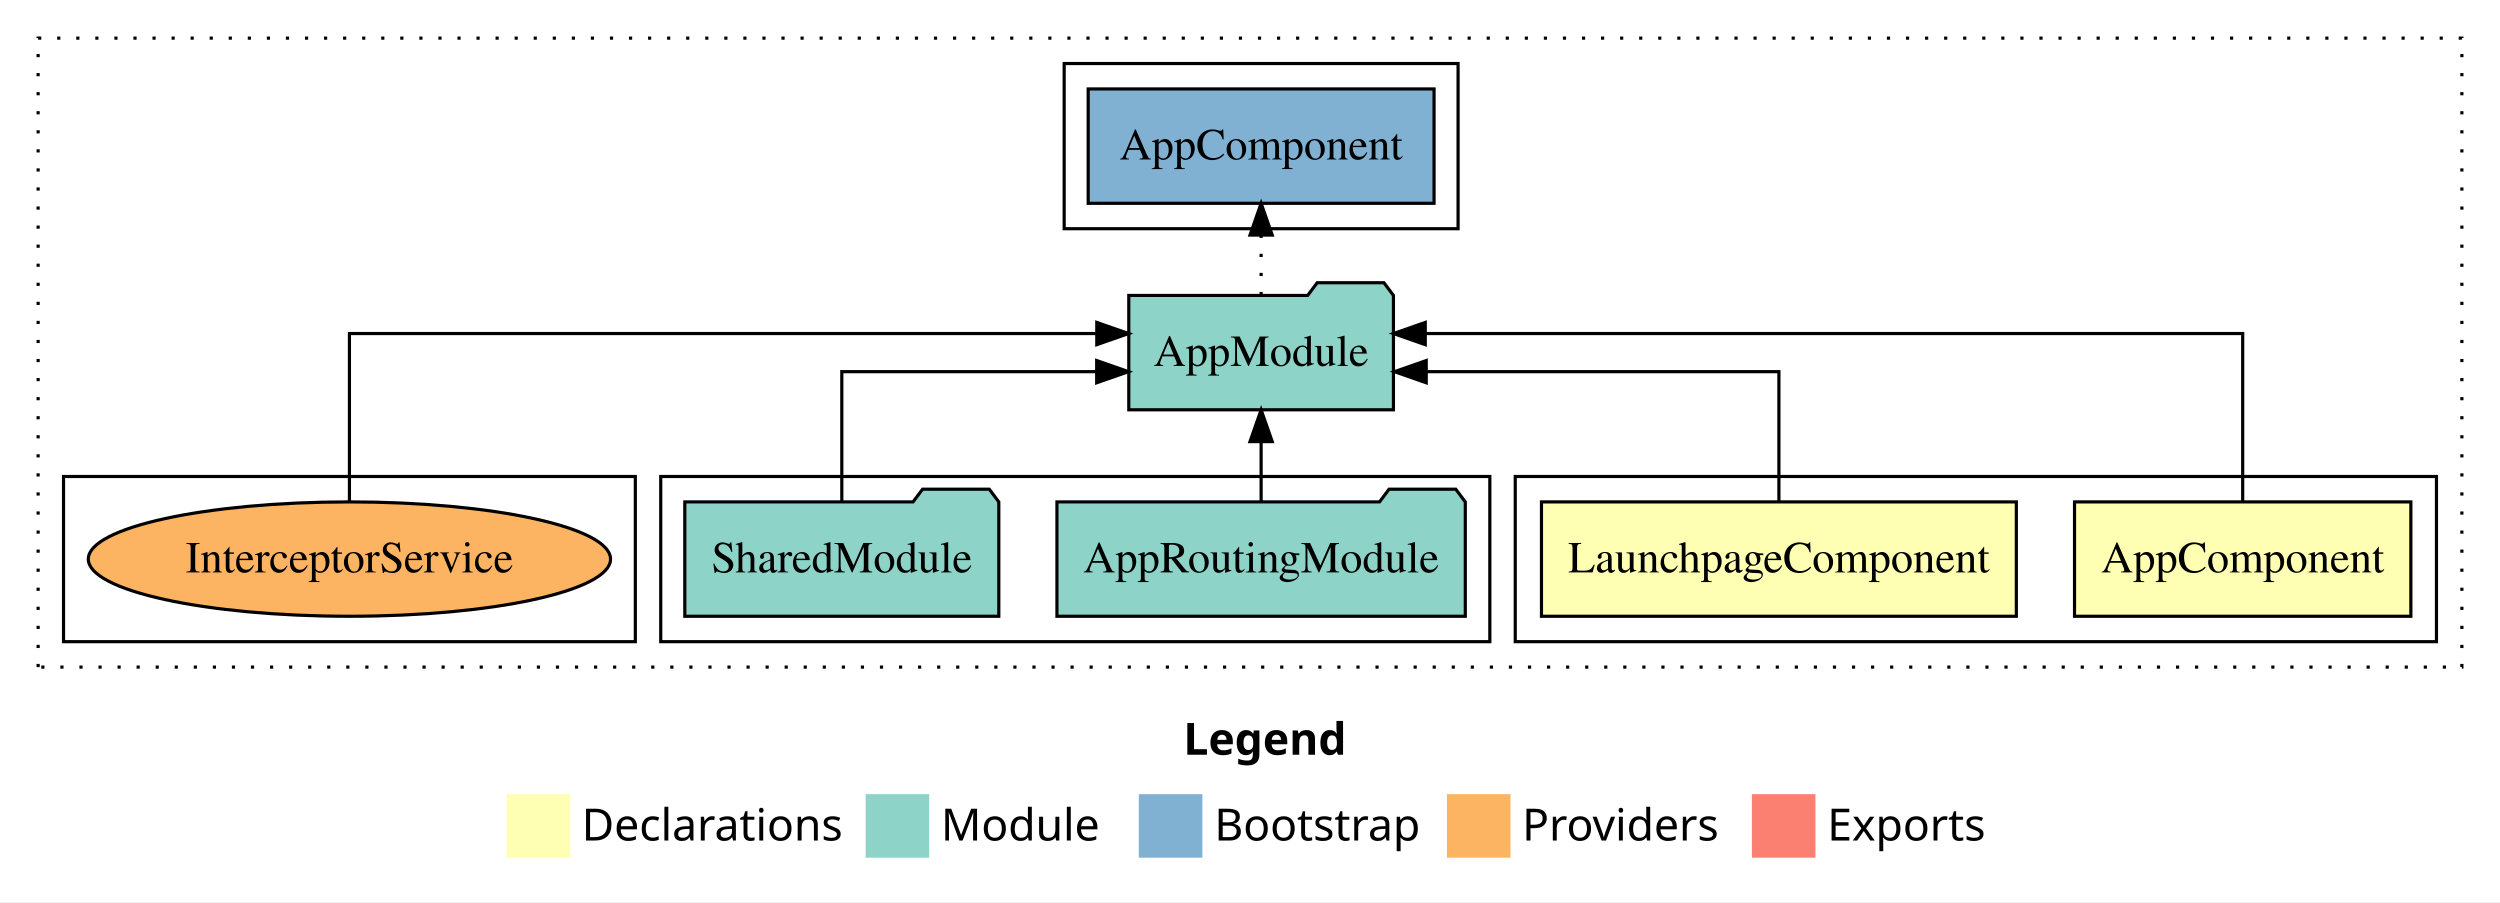
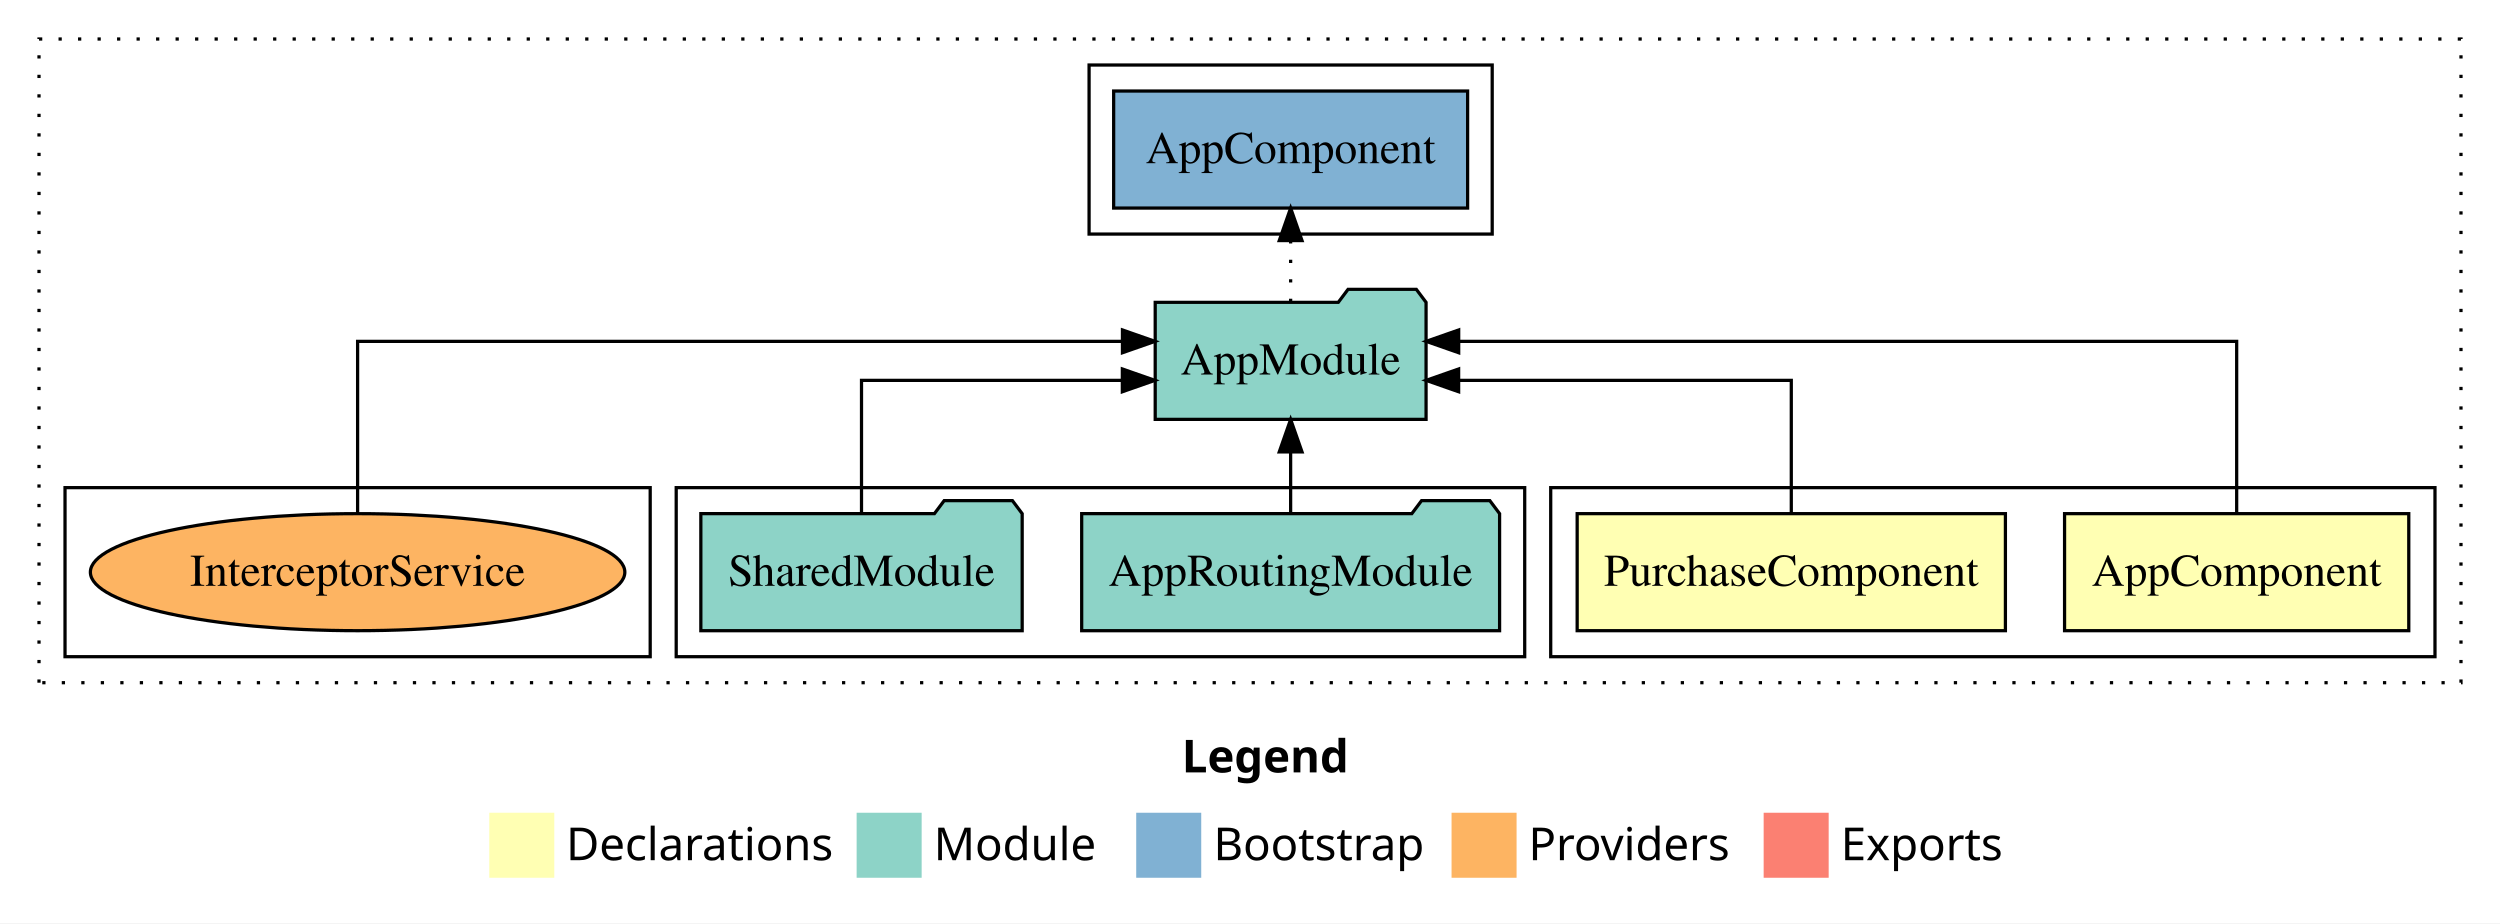
- <svg xmlns="http://www.w3.org/2000/svg" width="787pt" height="284pt" viewBox="0.00 0.00 787.00 284.00">
+ <svg xmlns="http://www.w3.org/2000/svg" width="769pt" height="284pt" viewBox="0.00 0.00 769.00 284.00">
  <g id="graph0" class="graph" transform="scale(1 1) rotate(0) translate(4 280)">
-     <polygon fill="#ffffff" stroke="transparent" points="-4,4 -4,-280 783,-280 783,4 -4,4" />
-     <text text-anchor="start" x="368.509" y="-42.4" font-family="sans-serif" font-weight="bold" font-size="14.00" fill="#000000">Legend</text>
-     <polygon fill="#ffffb3" stroke="transparent" points="155.5,-10 155.5,-30 175.5,-30 175.5,-10 155.5,-10" />
-     <text text-anchor="start" x="179.129" y="-15.4" font-family="sans-serif" font-size="14.00" fill="#000000">  Declarations</text>
-     <polygon fill="#8dd3c7" stroke="transparent" points="268.5,-10 268.5,-30 288.5,-30 288.5,-10 268.5,-10" />
-     <text text-anchor="start" x="292.225" y="-15.4" font-family="sans-serif" font-size="14.00" fill="#000000">  Module</text>
-     <polygon fill="#80b1d3" stroke="transparent" points="354.5,-10 354.5,-30 374.5,-30 374.5,-10 354.5,-10" />
-     <text text-anchor="start" x="378.281" y="-15.4" font-family="sans-serif" font-size="14.00" fill="#000000">  Bootstrap</text>
-     <polygon fill="#fdb462" stroke="transparent" points="451.5,-10 451.5,-30 471.5,-30 471.5,-10 451.5,-10" />
-     <text text-anchor="start" x="475.173" y="-15.4" font-family="sans-serif" font-size="14.00" fill="#000000">  Providers</text>
-     <polygon fill="#fb8072" stroke="transparent" points="547.5,-10 547.5,-30 567.5,-30 567.5,-10 547.5,-10" />
-     <text text-anchor="start" x="571.226" y="-15.4" font-family="sans-serif" font-size="14.00" fill="#000000">  Exports</text>
+     <polygon fill="#ffffff" stroke="transparent" points="-4,4 -4,-280 765,-280 765,4 -4,4" />
+     <text text-anchor="start" x="359.509" y="-42.4" font-family="sans-serif" font-weight="bold" font-size="14.00" fill="#000000">Legend</text>
+     <polygon fill="#ffffb3" stroke="transparent" points="146.5,-10 146.5,-30 166.5,-30 166.5,-10 146.5,-10" />
+     <text text-anchor="start" x="170.129" y="-15.4" font-family="sans-serif" font-size="14.00" fill="#000000">  Declarations</text>
+     <polygon fill="#8dd3c7" stroke="transparent" points="259.5,-10 259.5,-30 279.5,-30 279.5,-10 259.5,-10" />
+     <text text-anchor="start" x="283.225" y="-15.4" font-family="sans-serif" font-size="14.00" fill="#000000">  Module</text>
+     <polygon fill="#80b1d3" stroke="transparent" points="345.5,-10 345.5,-30 365.5,-30 365.5,-10 345.5,-10" />
+     <text text-anchor="start" x="369.281" y="-15.4" font-family="sans-serif" font-size="14.00" fill="#000000">  Bootstrap</text>
+     <polygon fill="#fdb462" stroke="transparent" points="442.5,-10 442.5,-30 462.5,-30 462.5,-10 442.5,-10" />
+     <text text-anchor="start" x="466.173" y="-15.4" font-family="sans-serif" font-size="14.00" fill="#000000">  Providers</text>
+     <polygon fill="#fb8072" stroke="transparent" points="538.5,-10 538.5,-30 558.5,-30 558.5,-10 538.5,-10" />
+     <text text-anchor="start" x="562.226" y="-15.4" font-family="sans-serif" font-size="14.00" fill="#000000">  Exports</text>
    <g id="clust1" class="cluster">
-       <polygon fill="none" stroke="#000000" stroke-dasharray="1,5" points="8,-70 8,-268 771,-268 771,-70 8,-70" />
+       <polygon fill="none" stroke="#000000" stroke-dasharray="1,5" points="8,-70 8,-268 753,-268 753,-70 8,-70" />
    </g>
    <g id="clust2" class="cluster">
-       <polygon fill="none" stroke="#000000" points="473,-78 473,-130 763,-130 763,-78 473,-78" />
+       <polygon fill="none" stroke="#000000" points="473,-78 473,-130 745,-130 745,-78 473,-78" />
    </g>
    <g id="clust5" class="cluster">
      <polygon fill="none" stroke="#000000" points="204,-78 204,-130 465,-130 465,-78 204,-78" />
    </g>
    <g id="clust7" class="cluster">
      <polygon fill="none" stroke="#000000" points="331,-208 331,-260 455,-260 455,-208 331,-208" />
    </g>
    <g id="clust8" class="cluster">
      <polygon fill="none" stroke="#000000" points="16,-78 16,-130 196,-130 196,-78 16,-78" />
    </g>
    <g id="node1" class="node">
-       <polygon fill="#ffffb3" stroke="#000000" points="754.94,-122 649.06,-122 649.06,-86 754.94,-86 754.94,-122" />
-       <text text-anchor="middle" x="702" y="-99.8" font-family="Times,serif" font-size="14.00" fill="#000000">AppComponent</text>
+       <polygon fill="#ffffb3" stroke="#000000" points="736.94,-122 631.06,-122 631.06,-86 736.94,-86 736.94,-122" />
+       <text text-anchor="middle" x="684" y="-99.8" font-family="Times,serif" font-size="14.00" fill="#000000">AppComponent</text>
    </g>
    <g id="node3" class="node">
      <polygon fill="#8dd3c7" stroke="#000000" points="434.657,-187 431.657,-191 410.657,-191 407.657,-187 351.343,-187 351.343,-151 434.657,-151 434.657,-187" />
      <text text-anchor="middle" x="393" y="-164.8" font-family="Times,serif" font-size="14.00" fill="#000000">AppModule</text>
    </g>
    <g id="edge1" class="edge">
-       <path fill="none" stroke="#000000" d="M702,-122.284C702,-143.321 702,-175 702,-175 702,-175 444.673,-175 444.673,-175" />
-       <polygon fill="#000000" stroke="#000000" points="444.673,-171.5 434.673,-175 444.673,-178.5 444.673,-171.5" />
+       <path fill="none" stroke="#000000" d="M684,-122.284C684,-143.321 684,-175 684,-175 684,-175 444.693,-175 444.693,-175" />
+       <polygon fill="#000000" stroke="#000000" points="444.693,-171.5 434.693,-175 444.693,-178.5 444.693,-171.5" />
    </g>
    <g id="node2" class="node">
-       <polygon fill="#ffffb3" stroke="#000000" points="630.744,-122 481.256,-122 481.256,-86 630.744,-86 630.744,-122" />
-       <text text-anchor="middle" x="556" y="-99.8" font-family="Times,serif" font-size="14.00" fill="#000000">LaunchpageComponent</text>
+       <polygon fill="#ffffb3" stroke="#000000" points="612.864,-122 481.136,-122 481.136,-86 612.864,-86 612.864,-122" />
+       <text text-anchor="middle" x="547" y="-99.8" font-family="Times,serif" font-size="14.00" fill="#000000">PurchaseComponent</text>
    </g>
    <g id="edge2" class="edge">
-       <path fill="none" stroke="#000000" d="M556,-122.022C556,-139.373 556,-163 556,-163 556,-163 444.977,-163 444.977,-163" />
-       <polygon fill="#000000" stroke="#000000" points="444.977,-159.5 434.977,-163 444.976,-166.5 444.977,-159.5" />
+       <path fill="none" stroke="#000000" d="M547,-122.022C547,-139.373 547,-163 547,-163 547,-163 444.675,-163 444.675,-163" />
+       <polygon fill="#000000" stroke="#000000" points="444.675,-159.5 434.675,-163 444.675,-166.5 444.675,-159.5" />
    </g>
    <g id="node6" class="node">
      <polygon fill="#80b1d3" stroke="#000000" points="447.439,-252 338.561,-252 338.561,-216 447.439,-216 447.439,-252" />
      <text text-anchor="middle" x="393" y="-229.8" font-family="Times,serif" font-size="14.00" fill="#000000">AppComponent </text>
    </g>
    <g id="edge5" class="edge">
      <path fill="none" stroke="#000000" stroke-dasharray="1,5" d="M393,-187.106C393,-187.106 393,-205.991 393,-205.991" />
      <polygon fill="#000000" stroke="#000000" points="389.5,-205.991 393,-215.991 396.5,-205.991 389.5,-205.991" />
    </g>
    <g id="node4" class="node">
      <polygon fill="#8dd3c7" stroke="#000000" points="457.274,-122 454.274,-126 433.274,-126 430.274,-122 328.726,-122 328.726,-86 457.274,-86 457.274,-122" />
      <text text-anchor="middle" x="393" y="-99.8" font-family="Times,serif" font-size="14.00" fill="#000000">AppRoutingModule</text>
    </g>
    <g id="edge3" class="edge">
      <path fill="none" stroke="#000000" d="M393,-122.106C393,-122.106 393,-140.991 393,-140.991" />
      <polygon fill="#000000" stroke="#000000" points="389.5,-140.991 393,-150.991 396.5,-140.991 389.5,-140.991" />
    </g>
    <g id="node5" class="node">
      <polygon fill="#8dd3c7" stroke="#000000" points="310.423,-122 307.423,-126 286.423,-126 283.423,-122 211.577,-122 211.577,-86 310.423,-86 310.423,-122" />
      <text text-anchor="middle" x="261" y="-99.8" font-family="Times,serif" font-size="14.00" fill="#000000">SharedModule</text>
    </g>
    <g id="edge4" class="edge">
      <path fill="none" stroke="#000000" d="M261,-122.022C261,-139.373 261,-163 261,-163 261,-163 341.234,-163 341.234,-163" />
      <polygon fill="#000000" stroke="#000000" points="341.234,-166.5 351.234,-163 341.234,-159.5 341.234,-166.5" />
    </g>
    <g id="node7" class="node">
      <ellipse fill="#fdb462" stroke="#000000" cx="106" cy="-104" rx="82.199" ry="18" />
      <text text-anchor="middle" x="106" y="-99.8" font-family="Times,serif" font-size="14.00" fill="#000000">InterceptorService</text>
    </g>
    <g id="edge6" class="edge">
      <path fill="none" stroke="#000000" d="M106,-122.284C106,-143.321 106,-175 106,-175 106,-175 341.268,-175 341.268,-175" />
      <polygon fill="#000000" stroke="#000000" points="341.268,-178.5 351.268,-175 341.268,-171.5 341.268,-178.5" />
    </g>
  </g>
</svg>
